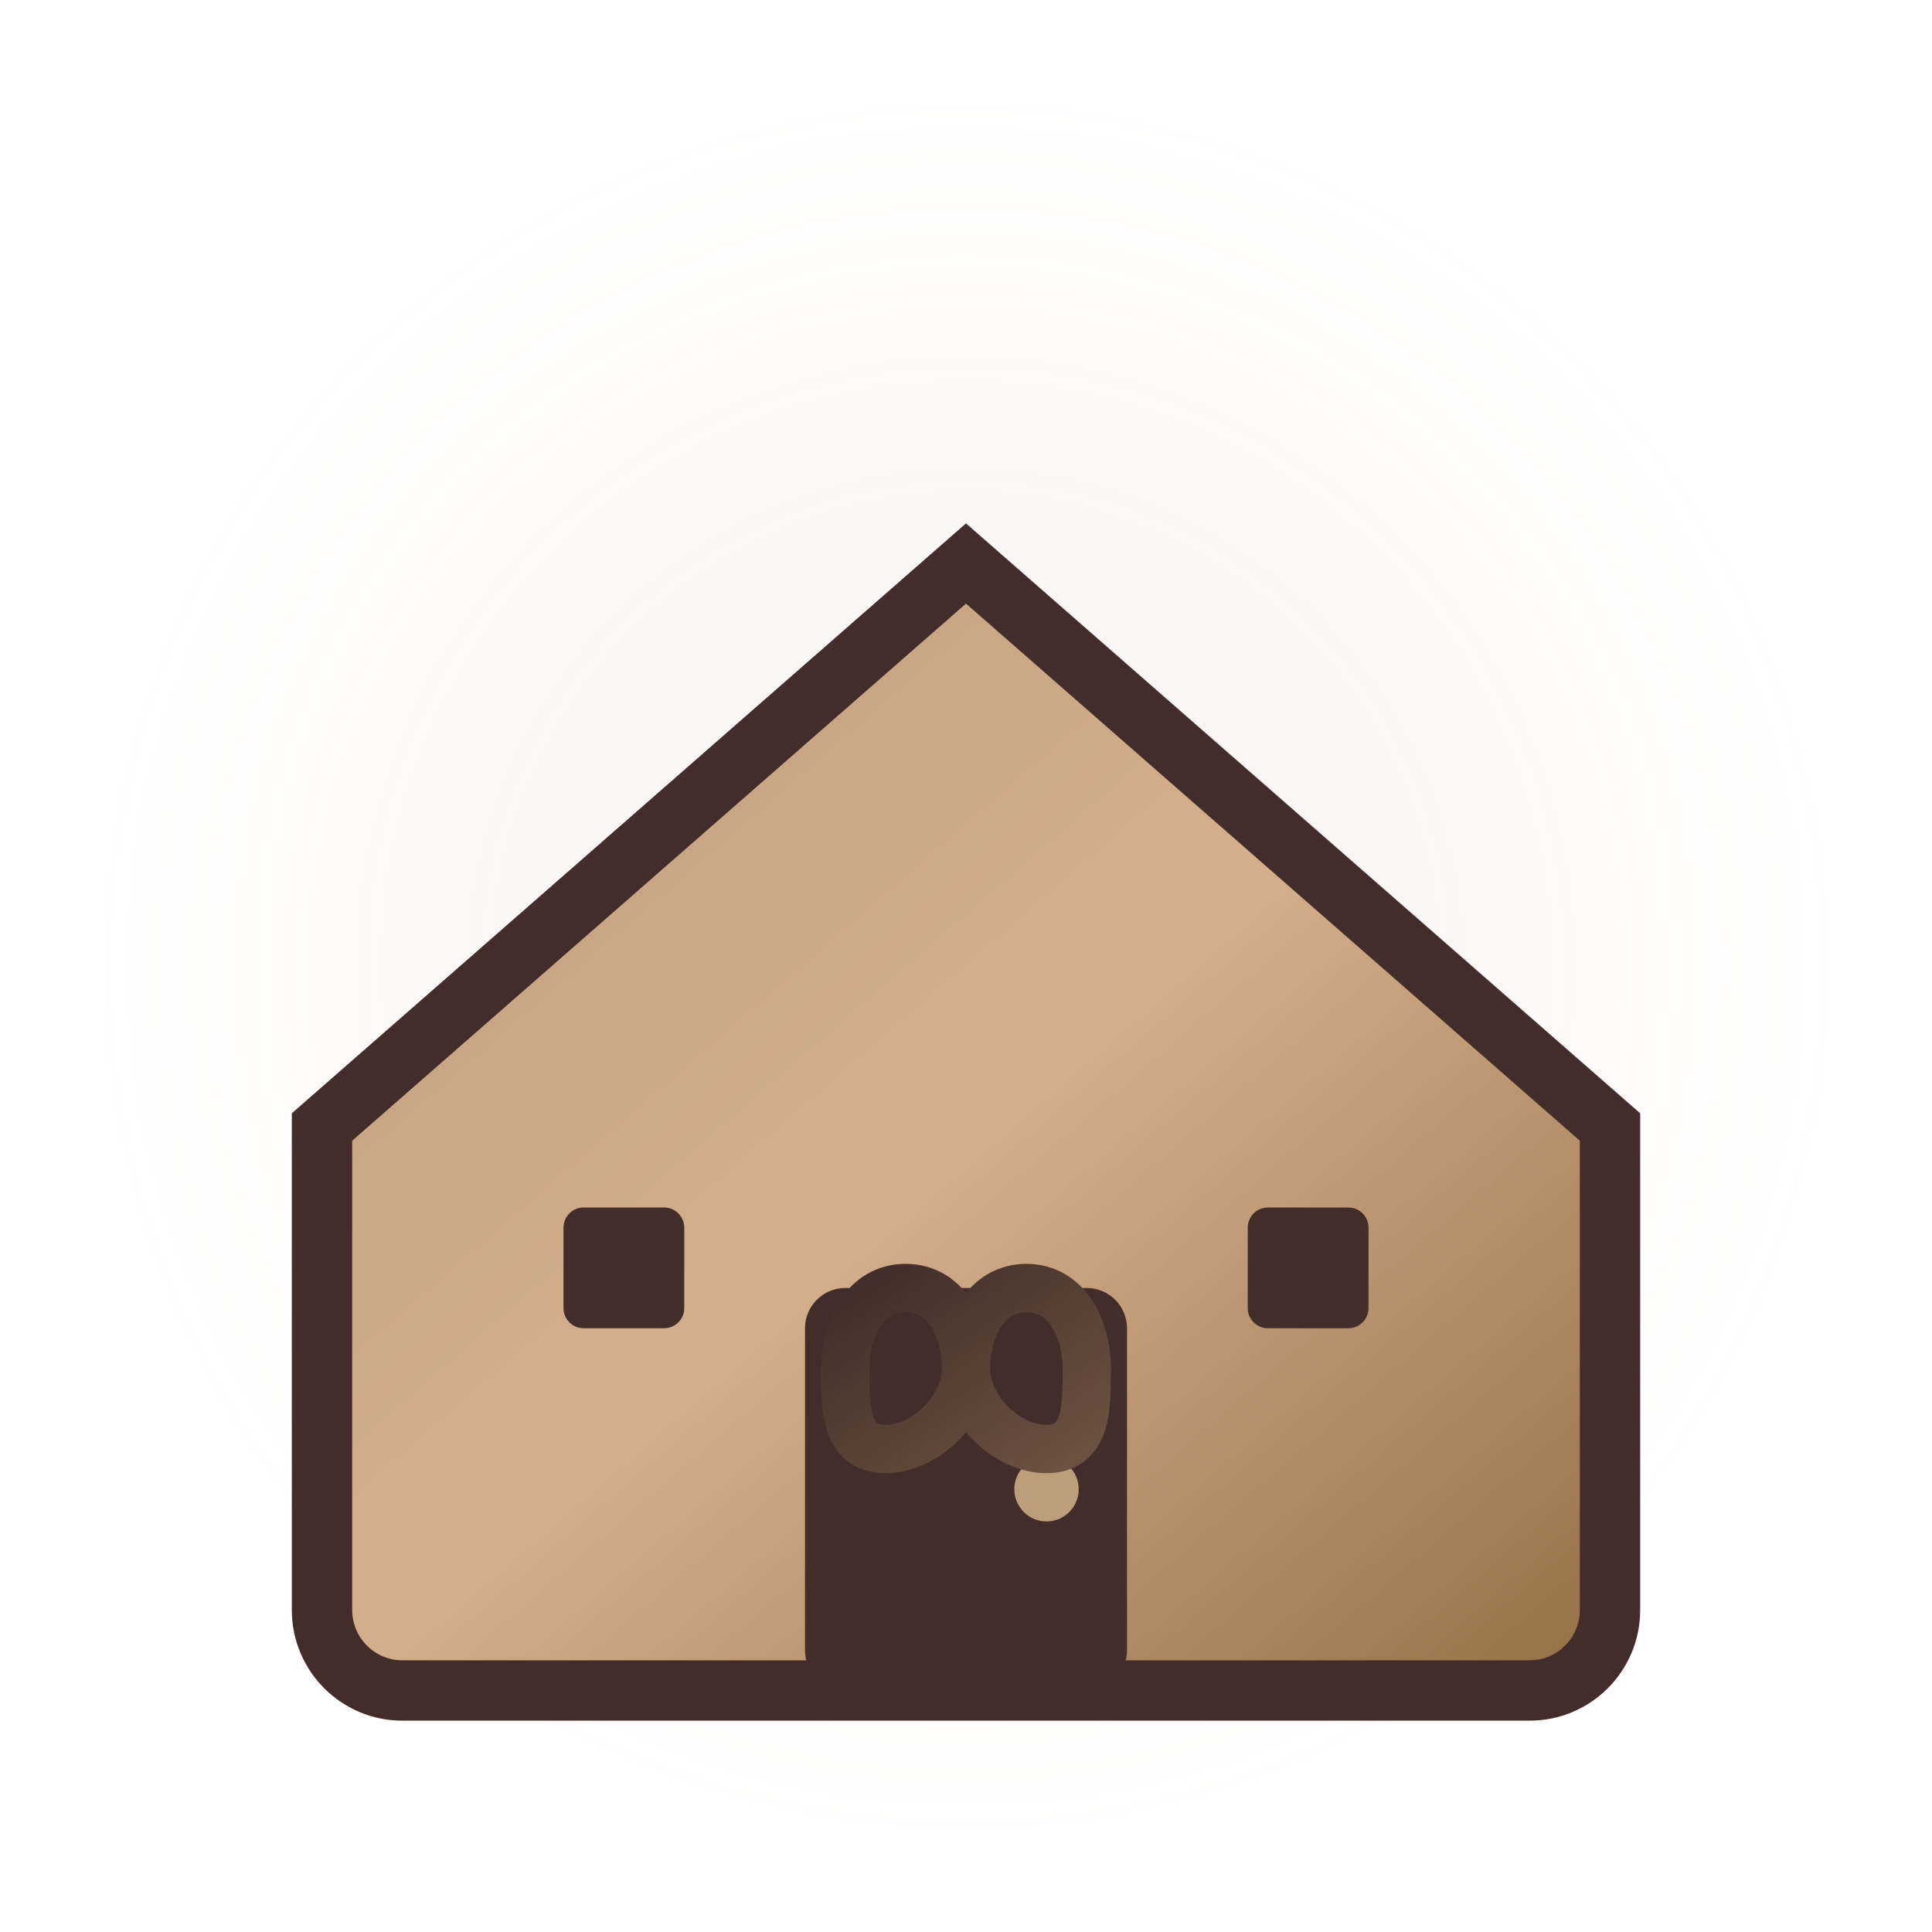
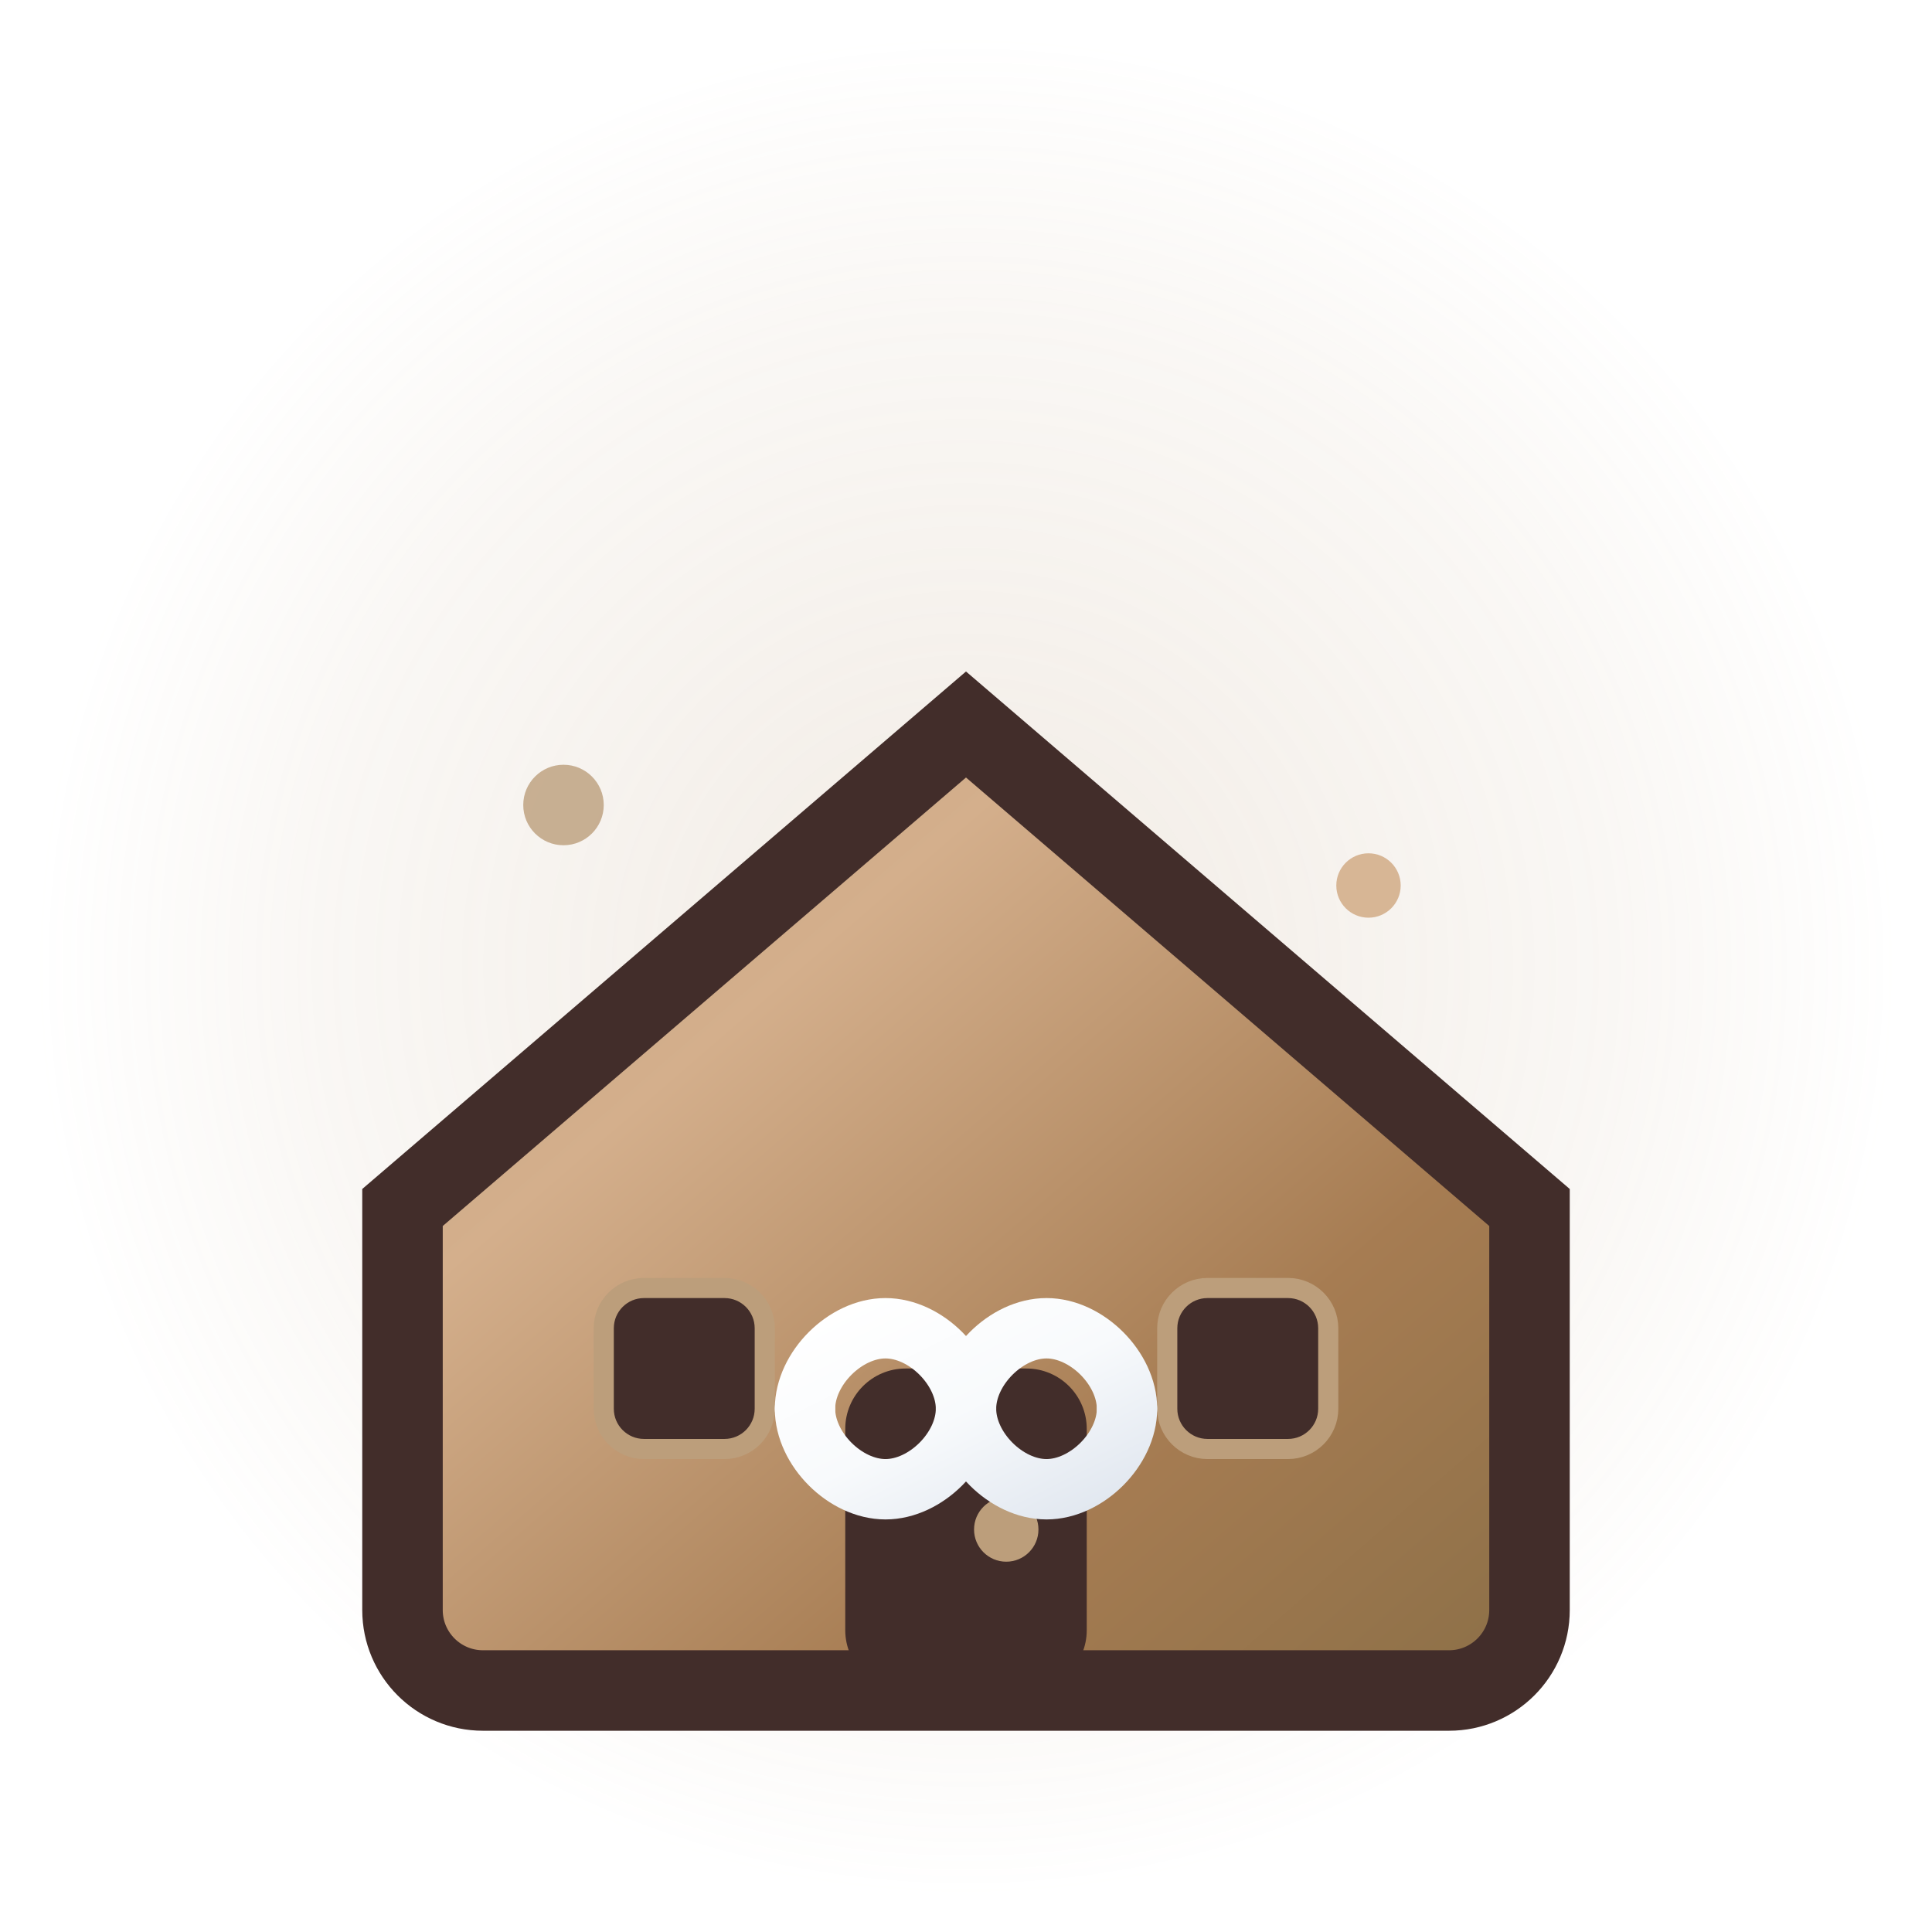
<svg xmlns="http://www.w3.org/2000/svg" width="48" height="48" viewBox="0 0 48 48" fill="none">
  <defs>
    <linearGradient id="houseGradientSmall" x1="0%" y1="0%" x2="100%" y2="100%">
      <stop offset="0%" style="stop-color:#bc9e7b;stop-opacity:1" />
-       <stop offset="50%" style="stop-color:#d4af8c;stop-opacity:1" />
-       <stop offset="100%" style="stop-color:#936f45;stop-opacity:1" />
+       <stop offset="30%" style="stop-color:#d4af8c;stop-opacity:1" />
+       <stop offset="70%" style="stop-color:#a67c52;stop-opacity:1" />
+       <stop offset="100%" style="stop-color:#8b6f47;stop-opacity:1" />
    </linearGradient>
    <linearGradient id="handshakeGradientSmall" x1="0%" y1="0%" x2="100%" y2="100%">
-       <stop offset="0%" style="stop-color:#422d2a;stop-opacity:1" />
-       <stop offset="100%" style="stop-color:#6b513f;stop-opacity:1" />
+       <stop offset="0%" style="stop-color:#ffffff;stop-opacity:1" />
+       <stop offset="50%" style="stop-color:#f8fafc;stop-opacity:1" />
+       <stop offset="100%" style="stop-color:#e2e8f0;stop-opacity:1" />
    </linearGradient>
    <radialGradient id="glowGradientSmall" cx="50%" cy="50%" r="50%">
-       <stop offset="0%" style="stop-color:#bc9e7b;stop-opacity:0.15" />
+       <stop offset="0%" style="stop-color:#bc9e7b;stop-opacity:0.2" />
+       <stop offset="70%" style="stop-color:#bc9e7b;stop-opacity:0.08" />
      <stop offset="100%" style="stop-color:#bc9e7b;stop-opacity:0" />
    </radialGradient>
  </defs>
-   <circle cx="24" cy="24" r="22" fill="url(#glowGradientSmall)" />
-   <path d="M8 28L24 14L40 28V40C40 41.105 39.105 42 38 42H10C8.895 42 8 41.105 8 40V28Z" fill="url(#houseGradientSmall)" stroke="#422d2a" stroke-width="1.5" />
-   <rect x="20" y="32" width="8" height="10" fill="#422d2a" rx="1" />
-   <circle cx="26" cy="37" r="0.8" fill="#bc9e7b" />
-   <rect x="14" y="30" width="3" height="3" fill="#422d2a" rx="0.5" />
-   <rect x="31" y="30" width="3" height="3" fill="#422d2a" rx="0.5" />
-   <g transform="translate(24, 34)">
-     <path d="M-3 0C-3 -1 -2.5 -2 -1.5 -2C-0.5 -2 0 -1 0 0C0 1 1 2 2 2C3 2 3 1 3 0" stroke="url(#handshakeGradientSmall)" stroke-width="1.2" fill="none" stroke-linecap="round" />
-     <path d="M3 0C3 -1 2.5 -2 1.5 -2C0.5 -2 0 -1 0 0C0 1 -1 2 -2 2C-3 2 -3 1 -3 0" stroke="url(#handshakeGradientSmall)" stroke-width="1.2" fill="none" stroke-linecap="round" />
-     <path d="M-2.5 0L2.5 0" stroke="url(#handshakeGradientSmall)" stroke-width="1" stroke-linecap="round" />
+   <circle cx="24" cy="24" r="23" fill="url(#glowGradientSmall)" />
+   <path d="M10 30L24 18L38 30V40C38 41.105 37.105 42 36 42H12C10.895 42 10 41.105 10 40V30Z" fill="url(#houseGradientSmall)" stroke="#422d2a" stroke-width="2" />
+   <rect x="21" y="34" width="6" height="8" fill="#422d2a" rx="1.5" />
+   <circle cx="25" cy="38" r="0.8" fill="#bc9e7b" />
+   <rect x="15" y="32" width="4" height="4" fill="#422d2a" rx="1" />
+   <rect x="29" y="32" width="4" height="4" fill="#422d2a" rx="1" />
+   <rect x="15" y="32" width="4" height="4" fill="none" stroke="#bc9e7b" stroke-width="0.5" rx="1" />
+   <rect x="29" y="32" width="4" height="4" fill="none" stroke="#bc9e7b" stroke-width="0.5" rx="1" />
+   <g transform="translate(24, 36)">
+     <path d="M-4 -1C-4 -2 -3 -3 -2 -3C-1 -3 0 -2 0 -1C0 0 1 1 2 1C3 1 4 0 4 -1" stroke="url(#handshakeGradientSmall)" stroke-width="1.5" fill="none" stroke-linecap="round" stroke-linejoin="round" />
+     <path d="M4 -1C4 -2 3 -3 2 -3C1 -3 0 -2 0 -1C0 0 -1 1 -2 1C-3 1 -4 0 -4 -1" stroke="url(#handshakeGradientSmall)" stroke-width="1.5" fill="none" stroke-linecap="round" stroke-linejoin="round" />
+     <path d="M-3 -1L3 -1" stroke="url(#handshakeGradientSmall)" stroke-width="1.2" stroke-linecap="round" />
  </g>
+   <circle cx="14" cy="20" r="1" fill="#bc9e7b" opacity="0.8" />
+   <circle cx="34" cy="22" r="0.8" fill="#d4af8c" opacity="0.9" />
</svg>
